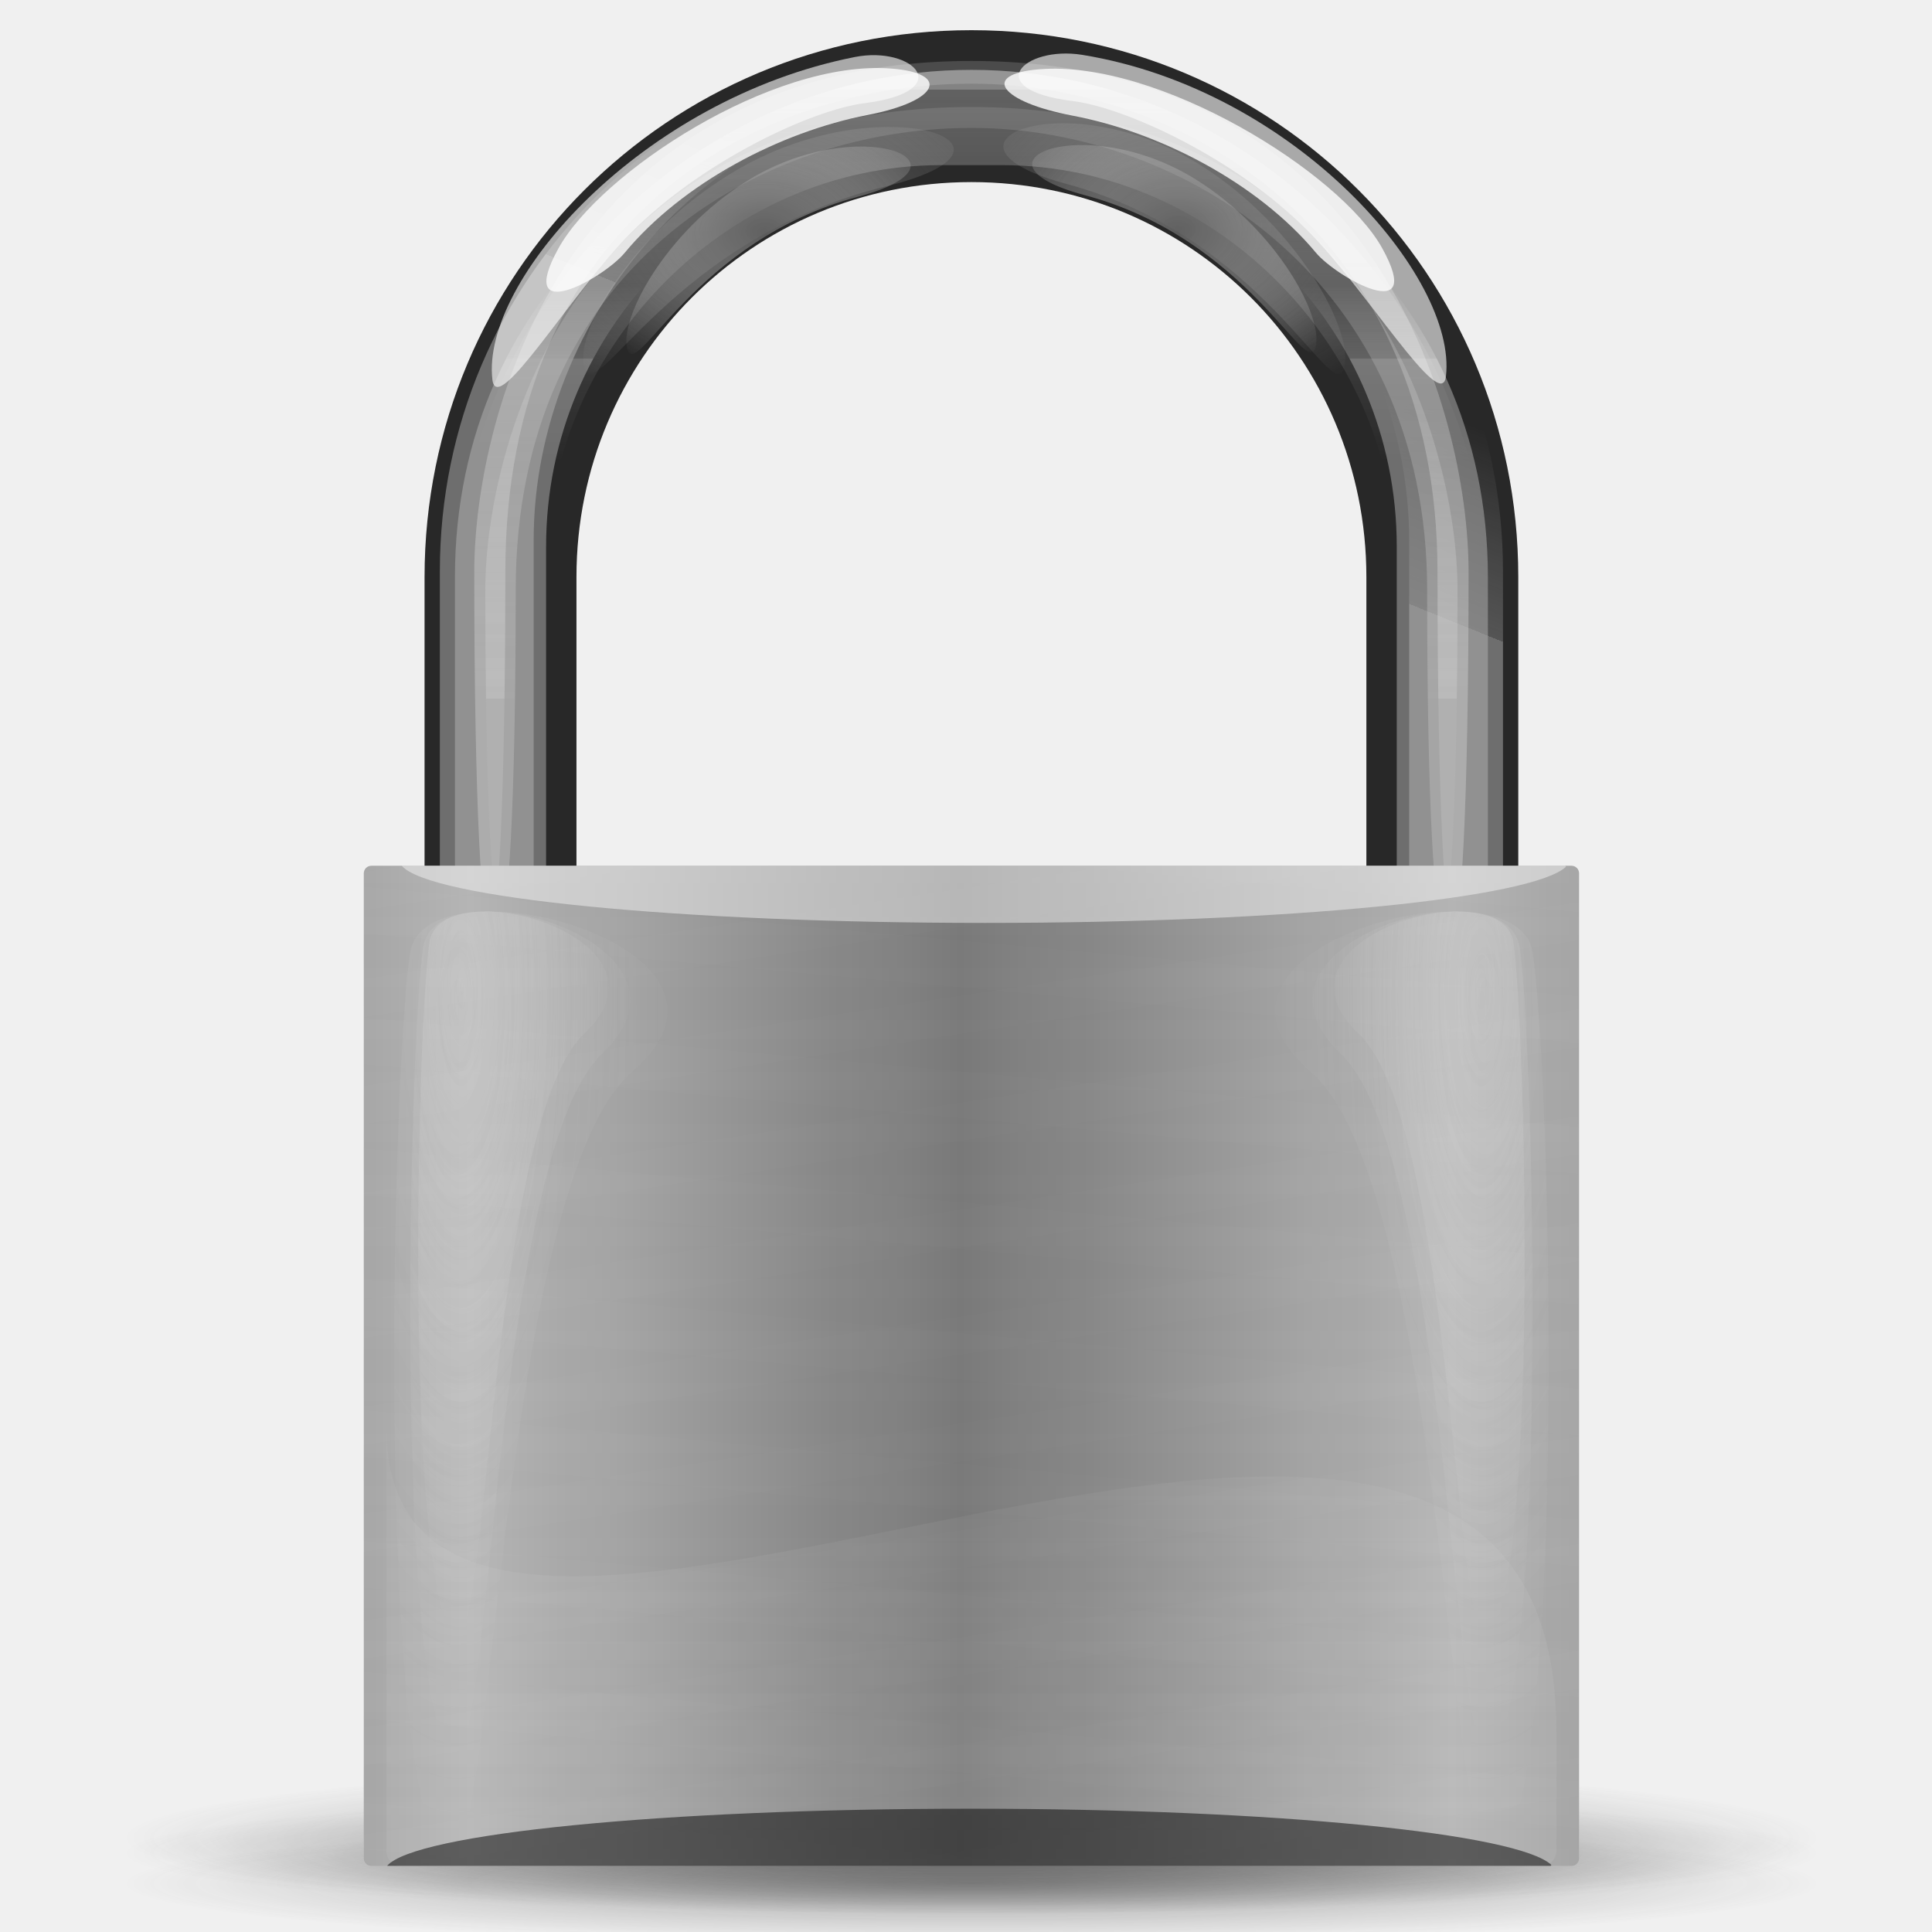
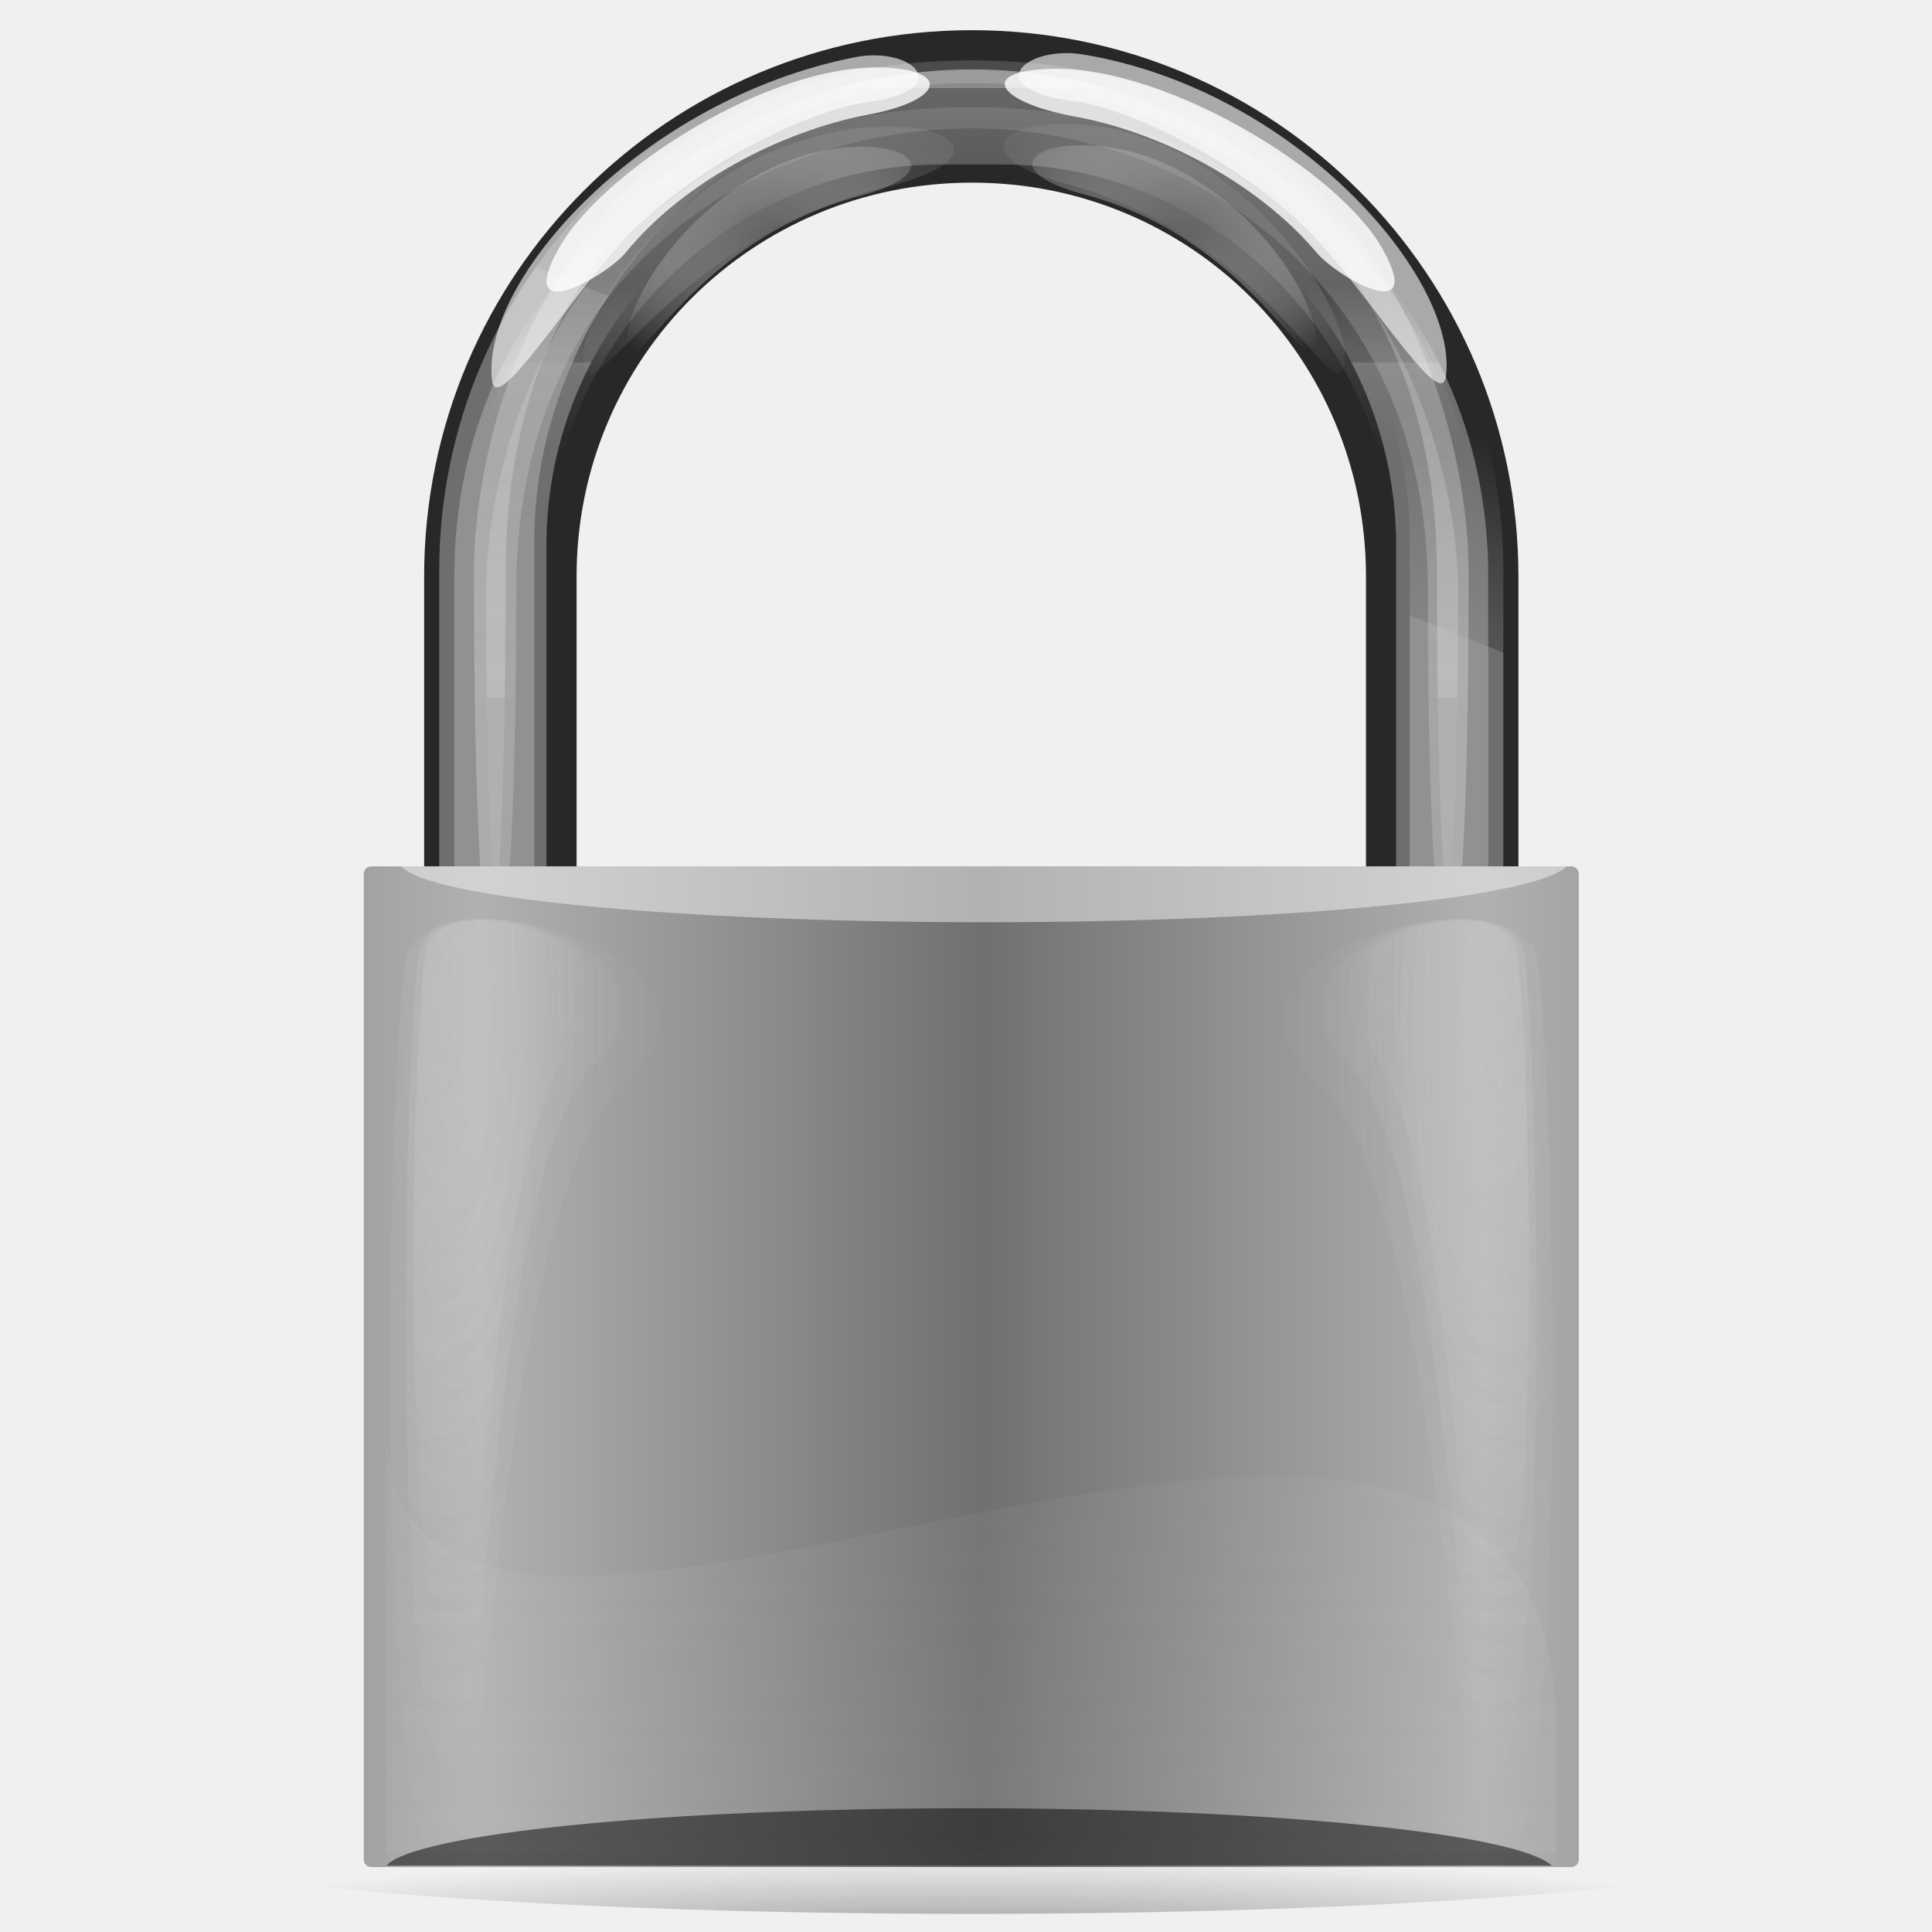
- <svg xmlns="http://www.w3.org/2000/svg" xmlns:xlink="http://www.w3.org/1999/xlink" height="128" id="svg1931" version="1.0" width="128" x="0" y="0">
-   <defs id="defs3">
-     <linearGradient id="linearGradient3057">
-       <stop id="stop3059" offset="0" style="stop-color:#282828;stop-opacity:1;" />
-       <stop id="stop3061" offset="1" style="stop-color:#282828;stop-opacity:0;" />
-     </linearGradient>
-     <linearGradient id="linearGradient2834">
-       <stop id="stop2836" offset="0" style="stop-color:#686868;stop-opacity:1;" />
-       <stop id="stop2838" offset="1" style="stop-color:white;stop-opacity:0;" />
-     </linearGradient>
-     <linearGradient id="linearGradient2780">
-       <stop id="stop2782" offset="0" style="stop-color:#b3b3b3;stop-opacity:1;" />
-       <stop style="stop-color:#d9d9d9;stop-opacity:0.498;" offset="0" id="stop10457" />
-       <stop id="stop2784" offset="1" style="stop-color:#ffffff;stop-opacity:0;" />
-     </linearGradient>
-     <linearGradient id="linearGradient2713">
-       <stop id="stop2715" offset="0" style="stop-color:#868686;stop-opacity:1;" />
-       <stop style="stop-color:#a8a8a8;stop-opacity:1;" offset="0" id="stop10455" />
-       <stop style="stop-color:#cbcbcb;stop-opacity:1;" offset="0" id="stop2338" />
-       <stop id="stop2717" offset="1" style="stop-color:#ffffff;stop-opacity:1;" />
-     </linearGradient>
-     <linearGradient id="linearGradient2701">
-       <stop id="stop2770" offset="0" style="stop-color:#707070;stop-opacity:1;" />
-       <stop id="stop2705" offset="1" style="stop-color:#b1b1b1;stop-opacity:1;" />
-     </linearGradient>
-     <linearGradient gradientTransform="matrix(2.151801,0,0,1.77085,-5.130350e-2,4.351838)" gradientUnits="userSpaceOnUse" id="linearGradient2707" spreadMethod="reflect" x1="29.614" x2="44.724" xlink:href="#linearGradient2701" y1="52.609" y2="52.609" />
-     <linearGradient gradientTransform="matrix(1.121224,0,0,0.891883,0,4)" gradientUnits="userSpaceOnUse" id="linearGradient2719" spreadMethod="reflect" x1="28.071" x2="28.071" xlink:href="#linearGradient2713" y1="40.272" y2="42.646" />
-     <linearGradient gradientTransform="matrix(2.21879,0,0,1.825981,-5.130350e-2,-1.012826)" gradientUnits="userSpaceOnUse" id="linearGradient2732" spreadMethod="reflect" x1="29.094" x2="29.094" xlink:href="#linearGradient2713" y1="46.357" y2="47.296" />
-     <linearGradient gradientTransform="matrix(2.21879,0,0,1.825981,-5.130350e-2,-1.012826)" gradientUnits="userSpaceOnUse" id="linearGradient2736" spreadMethod="reflect" x1="24.261" x2="24.606" xlink:href="#linearGradient2713" y1="44.011" y2="45.888" />
-     <linearGradient gradientTransform="scale(1.102326,0.907173)" gradientUnits="userSpaceOnUse" id="linearGradient2740" spreadMethod="reflect" x1="17.682" x2="17.425" xlink:href="#linearGradient2713" y1="60.434" y2="62.78" />
-     <radialGradient cx="20.361" cy="22.546" fx="20.361" fy="22.546" gradientTransform="matrix(0.433337,0,0,1.434961,6.40989,-0.113137)" gradientUnits="userSpaceOnUse" id="radialGradient2788" r="15.157" xlink:href="#linearGradient2780" />
-     <radialGradient cx="20.361" cy="22.546" fx="20.361" fy="22.546" gradientTransform="matrix(0.500069,0,0,1.675192,5.00297,-5.108149)" gradientUnits="userSpaceOnUse" id="radialGradient2792" r="15.157" xlink:href="#linearGradient2780" />
-     <radialGradient cx="20.361" cy="22.546" fx="20.361" fy="22.546" gradientTransform="matrix(0.621397,0,0,1.882058,2.388831,-9.409409)" gradientUnits="userSpaceOnUse" id="radialGradient2796" r="15.157" xlink:href="#linearGradient2780" />
-     <radialGradient cx="20.361" cy="22.546" fx="20.361" fy="22.546" gradientTransform="matrix(0.433337,0,0,1.434961,6.40989,-0.113137)" gradientUnits="userSpaceOnUse" id="radialGradient2811" r="15.157" xlink:href="#linearGradient2780" />
-     <radialGradient cx="20.361" cy="22.546" fx="20.361" fy="22.546" gradientTransform="matrix(0.500069,0,0,1.675192,5.00297,-5.108149)" gradientUnits="userSpaceOnUse" id="radialGradient2813" r="15.157" xlink:href="#linearGradient2780" />
-     <radialGradient cx="20.361" cy="22.546" fx="20.361" fy="22.546" gradientTransform="matrix(0.621397,0,0,1.882058,2.388831,-9.409409)" gradientUnits="userSpaceOnUse" id="radialGradient2815" r="15.157" xlink:href="#linearGradient2780" />
-     <radialGradient cx="20.361" cy="22.546" fx="20.361" fy="22.546" gradientTransform="matrix(0.433337,0,0,1.434961,6.40989,-0.113137)" gradientUnits="userSpaceOnUse" id="radialGradient2817" r="15.157" xlink:href="#linearGradient2780" />
-     <radialGradient cx="20.361" cy="22.546" fx="20.361" fy="22.546" gradientTransform="matrix(0.500069,0,0,1.675192,5.00297,-5.108149)" gradientUnits="userSpaceOnUse" id="radialGradient2819" r="15.157" xlink:href="#linearGradient2780" />
-     <radialGradient cx="20.361" cy="22.546" fx="20.361" fy="22.546" gradientTransform="matrix(0.621397,0,0,1.882058,2.388831,-9.409409)" gradientUnits="userSpaceOnUse" id="radialGradient2821" r="15.157" xlink:href="#linearGradient2780" />
-     <radialGradient cx="17.192" cy="14.639" fx="17.192" fy="14.639" gradientTransform="scale(1.896245,0.527358)" gradientUnits="userSpaceOnUse" id="radialGradient2840" r="3.565" xlink:href="#linearGradient2834" />
-     <radialGradient cx="21.595" cy="8.981" fx="21.595" fy="8.981" gradientTransform="matrix(2.366562,0,0,1.726511,-0.404355,-1.2826e-2)" gradientUnits="userSpaceOnUse" id="radialGradient2869" r="6.068" xlink:href="#linearGradient2834" />
-     <radialGradient cx="21.595" cy="8.981" fx="21.595" fy="8.981" gradientTransform="matrix(-2.366562,0,0,1.726511,129.1226,-0.112925)" gradientUnits="userSpaceOnUse" id="radialGradient2873" r="6.068" xlink:href="#linearGradient2834" />
-     <linearGradient gradientTransform="matrix(2.161083,0,0,1.804543,-5.13035e-2,2.267068)" gradientUnits="userSpaceOnUse" id="linearGradient2895" x1="33.184" x2="33.184" xlink:href="#linearGradient2780" y1="24.385" y2="-13.17" />
-     <radialGradient cx="27.27" cy="16.278" fx="27.27" fy="16.278" gradientTransform="scale(0.973329,1.027402)" gradientUnits="userSpaceOnUse" id="radialGradient2929" r="13.639" xlink:href="#linearGradient2780" />
-     <linearGradient gradientTransform="matrix(2.210222,0,0,1.964283,-1.515862,-2.171324)" gradientUnits="userSpaceOnUse" id="linearGradient2935" x1="33.184" x2="33.184" xlink:href="#linearGradient2780" y1="24.385" y2="-13.17" />
-     <linearGradient gradientTransform="matrix(1.632005,0,0,2.482509,-5.13035e-2,-1.2826e-2)" gradientUnits="userSpaceOnUse" id="linearGradient2943" x1="38.782" x2="38.782" xlink:href="#linearGradient2780" y1="9.575" y2="7.586" />
-     <linearGradient gradientTransform="matrix(1.63752,0,0,2.47415,-5.13035e-2,-1.2826e-2)" gradientUnits="userSpaceOnUse" id="linearGradient2951" x1="38.363" x2="39.724" xlink:href="#linearGradient2780" y1="11.17" y2="6.092" />
-     <radialGradient cx="21.595" cy="8.981" fx="21.595" fy="8.981" gradientTransform="matrix(3.085042,0,0,2.052895,-15.9848,-3.14928)" gradientUnits="userSpaceOnUse" id="radialGradient2955" r="6.068" xlink:href="#linearGradient2834" />
-     <radialGradient cx="21.595" cy="8.981" fx="21.595" fy="8.981" gradientTransform="matrix(-2.846279,0,0,2.087943,139.5254,-3.586178)" gradientUnits="userSpaceOnUse" id="radialGradient2959" r="6.068" xlink:href="#linearGradient2834" />
-     <radialGradient cx="8.018" cy="231.983" fx="8.018" fy="231.983" gradientTransform="scale(3.741657,0.267261)" gradientUnits="userSpaceOnUse" id="radialGradient3063" r="7.483" xlink:href="#linearGradient3057" />
-     <radialGradient cx="8.018" cy="231.983" fx="8.018" fy="231.983" gradientTransform="scale(3.741657,0.267261)" gradientUnits="userSpaceOnUse" id="radialGradient3069" r="7.483" xlink:href="#linearGradient3057" />
-     <radialGradient cx="8.018" cy="231.983" fx="8.018" fy="231.983" gradientTransform="scale(3.741657,0.267261)" gradientUnits="userSpaceOnUse" id="radialGradient3071" r="7.483" xlink:href="#linearGradient3057" />
-     <linearGradient gradientTransform="matrix(2.136116,0,0,1.825981,2.348697,-1.012826)" gradientUnits="userSpaceOnUse" id="linearGradient3080" spreadMethod="pad" x1="26.974" x2="26.974" xlink:href="#linearGradient2780" y1="68.68" y2="44.981" />
-     <linearGradient gradientTransform="matrix(1.632005,0,0,2.436073,-5.13035e-2,2.009678)" gradientUnits="userSpaceOnUse" id="linearGradient3084" x1="35.996" x2="35.996" xlink:href="#linearGradient2780" y1="1.625" y2="11.711" />
-     <linearGradient gradientTransform="matrix(2.21879,0,0,1.825981,-5.130350e-2,-1.012826)" gradientUnits="userSpaceOnUse" id="linearGradient3086" spreadMethod="reflect" x1="17.682" x2="17.425" xlink:href="#linearGradient2713" y1="60.434" y2="62.78" />
-     <linearGradient xlink:href="#linearGradient2701" id="linearGradient3106" gradientUnits="userSpaceOnUse" gradientTransform="matrix(2.151801,0,0,1.77085,-5.13035e-2,4.351838)" spreadMethod="reflect" x1="29.614" y1="52.609" x2="44.724" y2="52.609" />
-     <linearGradient xlink:href="#linearGradient2713" id="linearGradient3108" gradientUnits="userSpaceOnUse" gradientTransform="matrix(2.21879,0,0,1.825981,-5.13035e-2,-1.012826)" spreadMethod="reflect" x1="29.094" y1="46.357" x2="29.094" y2="47.296" />
-     <linearGradient xlink:href="#linearGradient2713" id="linearGradient3110" gradientUnits="userSpaceOnUse" gradientTransform="matrix(2.21879,0,0,1.825981,-5.13035e-2,-1.012826)" spreadMethod="reflect" x1="24.261" y1="44.011" x2="24.606" y2="45.888" />
-     <linearGradient xlink:href="#linearGradient2713" id="linearGradient3112" gradientUnits="userSpaceOnUse" gradientTransform="matrix(2.21879,0,0,1.825981,-5.13035e-2,-1.012826)" spreadMethod="reflect" x1="17.682" y1="60.434" x2="17.425" y2="62.78" />
-     <radialGradient xlink:href="#linearGradient2780" id="radialGradient3114" gradientUnits="userSpaceOnUse" gradientTransform="matrix(0.433337,0,0,1.434961,6.40989,-0.113137)" cx="20.361" cy="22.546" fx="20.361" fy="22.546" r="15.157" />
-     <radialGradient xlink:href="#linearGradient2780" id="radialGradient3116" gradientUnits="userSpaceOnUse" gradientTransform="matrix(0.500069,0,0,1.675192,5.00297,-5.108149)" cx="20.361" cy="22.546" fx="20.361" fy="22.546" r="15.157" />
-     <radialGradient xlink:href="#linearGradient2780" id="radialGradient3118" gradientUnits="userSpaceOnUse" gradientTransform="matrix(0.621397,0,0,1.882058,2.388831,-9.409409)" cx="20.361" cy="22.546" fx="20.361" fy="22.546" r="15.157" />
-     <radialGradient xlink:href="#linearGradient2780" id="radialGradient3120" gradientUnits="userSpaceOnUse" gradientTransform="matrix(0.433337,0,0,1.434961,6.40989,-0.113137)" cx="20.361" cy="22.546" fx="20.361" fy="22.546" r="15.157" />
-     <radialGradient xlink:href="#linearGradient2780" id="radialGradient3122" gradientUnits="userSpaceOnUse" gradientTransform="matrix(0.500069,0,0,1.675192,5.00297,-5.108149)" cx="20.361" cy="22.546" fx="20.361" fy="22.546" r="15.157" />
-     <radialGradient xlink:href="#linearGradient2780" id="radialGradient3124" gradientUnits="userSpaceOnUse" gradientTransform="matrix(0.621397,0,0,1.882058,2.388831,-9.409409)" cx="20.361" cy="22.546" fx="20.361" fy="22.546" r="15.157" />
-     <linearGradient xlink:href="#linearGradient2780" id="linearGradient3126" gradientUnits="userSpaceOnUse" gradientTransform="matrix(2.136116,0,0,1.825981,2.348697,-1.012826)" spreadMethod="pad" x1="26.974" y1="68.68" x2="26.974" y2="44.981" />
-     <radialGradient xlink:href="#linearGradient3057" id="radialGradient4946" gradientUnits="userSpaceOnUse" gradientTransform="matrix(7.531304,0,0,0.53795,3.974348,-2.025652)" cx="8.018" cy="231.983" fx="8.018" fy="231.983" r="7.483" />
-     <radialGradient xlink:href="#linearGradient3057" id="radialGradient4949" gradientUnits="userSpaceOnUse" gradientTransform="matrix(7.531304,0,0,0.672437,3.974348,-34.23087)" cx="8.018" cy="231.983" fx="8.018" fy="231.983" r="7.483" />
-     <radialGradient xlink:href="#linearGradient3057" id="radialGradient4952" gradientUnits="userSpaceOnUse" gradientTransform="matrix(7.531304,0,0,0.53795,3.974348,-1.2826e-2)" cx="8.018" cy="231.983" fx="8.018" fy="231.983" r="7.483" />
-     <radialGradient xlink:href="#linearGradient2834" id="radialGradient4955" gradientUnits="userSpaceOnUse" gradientTransform="matrix(-2.846279,0,0,2.087943,139.5254,-3.586178)" cx="21.595" cy="8.981" fx="21.595" fy="8.981" r="6.068" />
-     <radialGradient xlink:href="#linearGradient2834" id="radialGradient4958" gradientUnits="userSpaceOnUse" gradientTransform="matrix(3.085042,0,0,2.052895,-15.9848,-3.14928)" cx="21.595" cy="8.981" fx="21.595" fy="8.981" r="6.068" />
-     <linearGradient xlink:href="#linearGradient2780" id="linearGradient4965" gradientUnits="userSpaceOnUse" gradientTransform="matrix(2.161083,0,0,1.804543,-5.13035e-2,2.267068)" x1="33.184" y1="24.385" x2="33.184" y2="-13.17" />
-     <linearGradient xlink:href="#linearGradient2780" id="linearGradient4968" gradientUnits="userSpaceOnUse" gradientTransform="matrix(2.210222,0,0,1.964283,-1.515862,-2.171324)" x1="33.184" y1="24.385" x2="33.184" y2="-13.17" />
-     <linearGradient xlink:href="#linearGradient2780" id="linearGradient4971" gradientUnits="userSpaceOnUse" gradientTransform="matrix(1.632005,0,0,2.482509,-5.13035e-2,-1.2826e-2)" x1="38.782" y1="9.575" x2="38.782" y2="7.586" />
-     <radialGradient xlink:href="#linearGradient2834" id="radialGradient4974" gradientUnits="userSpaceOnUse" gradientTransform="matrix(-2.366562,0,0,1.726511,129.1226,-0.112925)" cx="21.595" cy="8.981" fx="21.595" fy="8.981" r="6.068" />
-     <radialGradient xlink:href="#linearGradient2834" id="radialGradient4977" gradientUnits="userSpaceOnUse" gradientTransform="matrix(2.366562,0,0,1.726511,-0.404355,-1.2826e-2)" cx="21.595" cy="8.981" fx="21.595" fy="8.981" r="6.068" />
-     <linearGradient xlink:href="#linearGradient2780" id="linearGradient4980" gradientUnits="userSpaceOnUse" gradientTransform="matrix(1.63752,0,0,2.47415,-5.13035e-2,-1.2826e-2)" x1="38.363" y1="11.17" x2="39.724" y2="6.092" />
-     <linearGradient xlink:href="#linearGradient2780" id="linearGradient4983" gradientUnits="userSpaceOnUse" gradientTransform="matrix(1.632005,0,0,2.436073,-5.13035e-2,2.009678)" x1="35.996" y1="1.625" x2="35.996" y2="11.711" />
-     <linearGradient xlink:href="#linearGradient2834" id="linearGradient6992" x1="-229" y1="36.5" x2="-134" y2="36.5" gradientUnits="userSpaceOnUse" />
-     <radialGradient xlink:href="#linearGradient2834" id="radialGradient7002" cx="-118.5" cy="-41" fx="-118.5" fy="-41" r="30.5" gradientTransform="matrix(1,0,0,0.655738,0,-14.11475)" gradientUnits="userSpaceOnUse" />
-     <linearGradient xlink:href="#linearGradient2780" id="linearGradient1418" gradientUnits="userSpaceOnUse" gradientTransform="matrix(2.136116,0,0,1.825981,2.348697,-1.012826)" spreadMethod="pad" x1="26.974" y1="68.68" x2="26.974" y2="44.981" />
-     <linearGradient xlink:href="#linearGradient2713" id="linearGradient1430" gradientUnits="userSpaceOnUse" gradientTransform="matrix(2.21879,0,0,1.825981,-5.13035e-2,-1.012826)" spreadMethod="reflect" x1="17.682" y1="60.434" x2="17.425" y2="62.78" />
-     <linearGradient xlink:href="#linearGradient2713" id="linearGradient1433" gradientUnits="userSpaceOnUse" gradientTransform="matrix(2.21879,0,0,1.825981,-5.13035e-2,-1.012826)" spreadMethod="reflect" x1="24.261" y1="44.011" x2="24.606" y2="45.888" />
-     <linearGradient xlink:href="#linearGradient2713" id="linearGradient1436" gradientUnits="userSpaceOnUse" gradientTransform="matrix(2.21879,0,0,1.825981,-5.13035e-2,-1.012826)" spreadMethod="reflect" x1="29.094" y1="46.357" x2="29.094" y2="47.296" />
-     <linearGradient xlink:href="#linearGradient2701" id="linearGradient1439" gradientUnits="userSpaceOnUse" gradientTransform="matrix(2.151801,0,0,1.77085,-5.13035e-2,4.351838)" spreadMethod="reflect" x1="29.614" y1="52.609" x2="44.724" y2="52.609" />
-   </defs>
-   <g id="g5908">
-     <g id="g5889">
-       <path style="fill:#282828;fill-opacity:1;fill-rule:evenodd;stroke:none;stroke-width:0.625;stroke-linecap:round;stroke-linejoin:round;stroke-miterlimit:4;stroke-dashoffset:0;stroke-opacity:1" id="rect2723" d="M 64.359,2 C 44.287,2 28.128,18.159 28.128,38.231 L 28.128,78.487 L 38.192,78.487 L 38.192,38.231 C 38.192,23.734 49.863,12.064 64.359,12.064 C 78.855,12.064 90.526,23.734 90.526,38.231 L 90.526,78.487 L 100.59,78.487 L 100.59,38.231 C 100.59,18.159 84.431,2 64.359,2 z " />
-       <path style="opacity:0.65;fill:url(#linearGradient4983);fill-opacity:1;fill-rule:evenodd;stroke:none;stroke-width:0.625;stroke-linecap:round;stroke-linejoin:round;stroke-miterlimit:4;stroke-dashoffset:0;stroke-opacity:1" id="path3082" d="M 64.359,4.629 C 45.402,4.629 30.141,20.936 30.141,39.538 L 30.141,77.066 C 30.141,91.156 38.917,103.116 51.402,108.114 C 42.457,104.041 36.18,95.314 36.18,84.967 L 36.18,37.563 C 36.18,23.338 47.85,10.942 62.346,10.942 L 66.372,10.942 C 80.868,10.942 92.539,23.338 92.539,37.563 L 92.539,84.967 C 92.539,95.314 86.262,104.041 77.317,108.114 C 89.801,103.116 98.577,91.156 98.577,77.066 L 98.577,39.538 C 98.577,20.936 83.316,4.629 64.359,4.629 z " />
-       <path style="opacity:0.5;fill:url(#linearGradient4980);fill-opacity:1;fill-rule:evenodd;stroke:none;stroke-width:0.625;stroke-linecap:round;stroke-linejoin:round;stroke-miterlimit:4;stroke-dashoffset:0;stroke-opacity:1" id="path2931" d="M 64.359,2.854 C 44.849,2.854 29.142,18.455 29.142,37.834 L 29.142,76.929 C 29.142,91.606 38.175,104.066 51.023,109.273 C 41.817,105.03 35.357,95.938 35.357,85.16 L 35.357,35.776 C 35.357,20.957 47.368,6.694 62.288,6.694 L 66.431,6.694 C 81.35,6.694 93.361,20.957 93.361,35.776 L 93.361,85.16 C 93.361,95.938 86.901,105.03 77.695,109.273 C 90.543,104.066 99.576,91.606 99.576,76.929 L 99.576,37.834 C 99.576,18.455 83.869,2.854 64.359,2.854 z " />
-       <path style="opacity:0.8;fill:url(#radialGradient4977);fill-opacity:1;fill-rule:evenodd;stroke:none;stroke-width:1px;stroke-linecap:butt;stroke-linejoin:miter;stroke-opacity:1" id="path2861" d="M 49.471,12.003 C 44.032,15.408 40.972,21.213 41.571,23.148 C 42.217,25.233 46.038,15.915 56.854,13.029 C 65.195,10.804 56.854,7.38 49.471,12.003 z " />
-       <path style="opacity:0.8;fill:url(#radialGradient4974);fill-opacity:1;fill-rule:evenodd;stroke:none;stroke-width:1px;stroke-linecap:butt;stroke-linejoin:miter;stroke-opacity:1" id="path2871" d="M 79.248,11.903 C 84.686,15.308 87.746,21.113 87.147,23.048 C 86.501,25.133 82.68,15.815 71.864,12.929 C 63.523,10.704 71.864,7.28 79.248,11.903 z " />
-       <path style="opacity:0.5;fill:url(#linearGradient4971);fill-opacity:1;fill-rule:evenodd;stroke:none;stroke-width:0.625;stroke-linecap:round;stroke-linejoin:round;stroke-miterlimit:4;stroke-dashoffset:0;stroke-opacity:1" id="rect2875" d="M 64.359,6.279 C 45.402,6.279 30.141,19.274 30.141,38.231 L 30.141,76.475 C 30.141,90.832 38.917,103.021 51.402,108.114 C 42.457,103.963 36.18,95.07 36.18,84.526 L 36.18,36.218 C 36.18,21.722 47.85,10.036 62.346,10.036 L 66.372,10.036 C 80.868,10.036 92.539,21.722 92.539,36.218 L 92.539,84.526 C 92.539,95.07 86.262,103.963 77.317,108.114 C 89.801,103.021 98.577,90.832 98.577,76.475 L 98.577,38.231 C 98.577,19.274 83.316,6.279 64.359,6.279 z " />
-       <path style="opacity:0.8;fill:url(#linearGradient4968);fill-opacity:1;fill-rule:evenodd;stroke:none;stroke-width:0.625;stroke-linecap:round;stroke-linejoin:round;stroke-miterlimit:4;stroke-dashoffset:0;stroke-opacity:1" id="path2933" d="M 64.359,4.039 C 37.597,4.039 31.422,27.354 31.422,37.899 C 31.422,69.533 33.48,69.533 33.48,37.899 C 33.48,14.7 49.943,5.544 64.359,5.544 C 78.775,5.544 95.238,15.647 95.238,37.899 C 95.238,69.533 97.297,69.533 97.297,37.899 C 97.297,27.354 91.121,4.039 64.359,4.039 z " />
-       <path style="opacity:0.6;fill:url(#linearGradient4965);fill-opacity:1;fill-rule:evenodd;stroke:none;stroke-width:0.625;stroke-linecap:round;stroke-linejoin:round;stroke-miterlimit:4;stroke-dashoffset:0;stroke-opacity:1" id="path2885" d="M 64.359,7.091 C 38.192,7.091 32.154,29.391 32.154,39.079 C 32.154,68.141 34.167,68.141 34.167,39.079 C 34.167,17.767 50.263,8.474 64.359,8.474 C 78.455,8.474 94.552,18.636 94.552,39.079 C 94.552,68.141 96.564,68.141 96.564,39.079 C 96.564,29.391 90.526,7.091 64.359,7.091 z " />
-       <path style="opacity:0.8;fill:white;fill-opacity:1;fill-rule:evenodd;stroke:none;stroke-width:1px;stroke-linecap:butt;stroke-linejoin:miter;stroke-opacity:1" id="path2897" d="M 36.98,16.488 C 34.104,21.736 40.007,18.419 41.378,16.761 C 45.232,12.102 51.745,8.725 57.463,7.623 C 62.257,6.698 62.988,4.847 59.04,4.541 C 51.168,3.93 39.736,11.456 36.98,16.488 z " />
-       <path style="opacity:0.6;fill:white;fill-opacity:1;fill-rule:evenodd;stroke:none;stroke-width:1px;stroke-linecap:butt;stroke-linejoin:miter;stroke-opacity:1" id="path2901" d="M 32.623,25.156 C 32.928,27.72 37.887,19.358 41.791,15.432 C 46.559,10.637 53.787,7.281 57.265,6.838 C 63.463,6.047 60.521,3.01 56.636,3.777 C 42.516,6.566 31.846,18.616 32.623,25.156 z " />
-       <path style="opacity:0.8;fill:white;fill-opacity:1;fill-rule:evenodd;stroke:none;stroke-width:1px;stroke-linecap:butt;stroke-linejoin:miter;stroke-opacity:1" id="path2909" d="M 91.58,16.452 C 94.474,21.689 88.56,18.394 87.183,16.742 C 83.312,12.097 76.786,8.744 71.064,7.662 C 66.266,6.756 64.916,4.91 68.863,4.589 C 76.733,3.949 88.805,11.43 91.58,16.452 z " />
-       <path style="opacity:0.6;fill:white;fill-opacity:1;fill-rule:evenodd;stroke:none;stroke-width:1px;stroke-linecap:butt;stroke-linejoin:miter;stroke-opacity:1" id="path2911" d="M 95.798,24.925 C 95.503,27.491 90.514,19.146 86.595,15.235 C 81.809,10.458 74.569,7.128 71.09,6.698 C 64.889,5.93 67.797,3.002 71.707,3.635 C 85.848,5.937 96.551,18.382 95.798,24.925 z " />
-       <path style="opacity:0.4;fill:url(#radialGradient4958);fill-opacity:1;fill-rule:evenodd;stroke:none;stroke-width:1px;stroke-linecap:butt;stroke-linejoin:miter;stroke-opacity:1" id="path2953" d="M 49.032,11.138 C 41.943,15.187 37.953,22.09 38.734,24.39 C 39.576,26.869 44.557,15.789 58.657,12.358 C 69.53,9.712 58.657,5.641 49.032,11.138 z " />
-       <path style="opacity:0.4;fill:url(#radialGradient4955);fill-opacity:1;fill-rule:evenodd;stroke:none;stroke-width:1px;stroke-linecap:butt;stroke-linejoin:miter;stroke-opacity:1" id="path2957" d="M 79.54,10.945 C 86.081,15.063 89.762,22.083 89.041,24.424 C 88.265,26.945 83.669,15.676 70.66,12.186 C 60.629,9.495 70.661,5.355 79.54,10.945 z " />
-       <path style="opacity:0.4;fill:url(#radialGradient4952);fill-opacity:1;fill-rule:evenodd;stroke:none;stroke-width:0.625;stroke-linecap:round;stroke-linejoin:round;stroke-miterlimit:4;stroke-dashoffset:0;stroke-opacity:1" id="path3055" d="M 120.718,124.782 C 120.718,127.006 95.485,128.808 64.359,128.808 C 33.233,128.808 8,127.006 8,124.782 C 8,122.559 33.233,120.757 64.359,120.757 C 95.485,120.757 120.718,122.559 120.718,124.782 L 120.718,124.782 z " />
-       <path style="opacity:0.4;fill:url(#radialGradient4949);fill-opacity:1;fill-rule:evenodd;stroke:none;stroke-width:0.625;stroke-linecap:round;stroke-linejoin:round;stroke-miterlimit:4;stroke-dashoffset:0;stroke-opacity:1" id="path3065" d="M 120.718,121.763 C 120.718,124.542 95.485,126.795 64.359,126.795 C 33.233,126.795 8,124.542 8,121.763 C 8,118.984 33.233,116.731 64.359,116.731 C 95.485,116.731 120.718,118.984 120.718,121.763 L 120.718,121.763 z " />
-       <path style="opacity:0.4;fill:url(#radialGradient4946);fill-opacity:1;fill-rule:evenodd;stroke:none;stroke-width:0.625;stroke-linecap:round;stroke-linejoin:round;stroke-miterlimit:4;stroke-dashoffset:0;stroke-opacity:1" id="path3067" d="M 120.718,122.77 C 120.718,124.993 95.485,126.795 64.359,126.795 C 33.233,126.795 8,124.993 8,122.77 C 8,120.546 33.233,118.744 64.359,118.744 C 95.485,118.744 120.718,120.546 120.718,122.77 L 120.718,122.77 z " />
+ <svg xmlns="http://www.w3.org/2000/svg" xmlns:xlink="http://www.w3.org/1999/xlink" height="128" width="128">
+   <linearGradient id="a">
+     <stop offset="0" stop-color="#282828" />
+     <stop offset="1" stop-color="#282828" stop-opacity="0" />
+   </linearGradient>
+   <linearGradient id="b">
+     <stop offset="0" stop-color="#686868" />
+     <stop offset="1" stop-color="#fff" stop-opacity="0" />
+   </linearGradient>
+   <linearGradient id="c">
+     <stop offset="0" stop-color="#b3b3b3" />
+     <stop offset="0" stop-color="#d9d9d9" stop-opacity=".5" />
+     <stop offset="1" stop-color="#fff" stop-opacity="0" />
+   </linearGradient>
+   <linearGradient id="d">
+     <stop offset="0" stop-color="#868686" />
+     <stop offset="0" stop-color="#a8a8a8" />
+     <stop offset="0" stop-color="#cbcbcb" />
+     <stop offset="1" stop-color="#fff" />
+   </linearGradient>
+   <radialGradient id="e" cx="20.4" cy="22.5" gradientTransform="matrix(.4 0 0 1.4 6.4 -.1)" gradientUnits="userSpaceOnUse" r="15.2" xlink:href="#c" />
+   <radialGradient id="f" cx="20.4" cy="22.5" gradientTransform="matrix(.5 0 0 1.7 5 -5.1)" gradientUnits="userSpaceOnUse" r="15.2" xlink:href="#c" />
+   <radialGradient id="g" cx="20.4" cy="22.5" gradientTransform="matrix(.6 0 0 1.9 2.4 -9.4)" gradientUnits="userSpaceOnUse" r="15.2" xlink:href="#c" />
+   <radialGradient id="h" cx="8" cy="232" gradientTransform="matrix(7.5 0 0 .5 4 -2)" gradientUnits="userSpaceOnUse" r="7.5" xlink:href="#a" />
+   <radialGradient id="i" cx="8" cy="232" gradientTransform="matrix(7.5 0 0 .7 4 -34.2)" gradientUnits="userSpaceOnUse" r="7.5" xlink:href="#a" />
+   <radialGradient id="j" cx="8" cy="232" gradientTransform="matrix(7.5 0 0 .5 4 0)" gradientUnits="userSpaceOnUse" r="7.5" xlink:href="#a" />
+   <radialGradient id="k" cx="21.6" cy="9" gradientTransform="matrix(-2.8 0 0 2.1 139.5 -3.6)" gradientUnits="userSpaceOnUse" r="6.1" xlink:href="#b" />
+   <radialGradient id="l" cx="21.6" cy="9" gradientTransform="matrix(3.1 0 0 2.1 -16 -3.1)" gradientUnits="userSpaceOnUse" r="6.1" xlink:href="#b" />
+   <linearGradient id="m" gradientTransform="matrix(2.2 0 0 1.8 -.1 2.3)" gradientUnits="userSpaceOnUse" x1="33.2" x2="33.2" xlink:href="#c" y1="24.4" y2="-13.2" />
+   <linearGradient id="n" gradientTransform="matrix(2.2 0 0 2 -1.5 -2.2)" gradientUnits="userSpaceOnUse" x1="33.2" x2="33.2" xlink:href="#c" y1="24.4" y2="-13.2" />
+   <linearGradient id="o" gradientTransform="matrix(1.6 0 0 2.5 -.1 0)" gradientUnits="userSpaceOnUse" x1="38.8" x2="38.8" xlink:href="#c" y1="9.6" y2="7.6" />
+   <radialGradient id="p" cx="21.6" cy="9" gradientTransform="matrix(-2.4 0 0 1.7 129.1 -.1)" gradientUnits="userSpaceOnUse" r="6.1" xlink:href="#b" />
+   <radialGradient id="q" cx="21.6" cy="9" gradientTransform="matrix(2.4 0 0 1.7 -.4 0)" gradientUnits="userSpaceOnUse" r="6.1" xlink:href="#b" />
+   <linearGradient id="r" gradientTransform="matrix(1.6 0 0 2.5 -.1 0)" gradientUnits="userSpaceOnUse" x1="38.4" x2="39.7" xlink:href="#c" y1="11.2" y2="6.1" />
+   <linearGradient id="s" gradientTransform="matrix(1.6 0 0 2.4 -.1 2)" gradientUnits="userSpaceOnUse" x1="36" x2="36" xlink:href="#c" y1="1.6" y2="11.7" />
+   <linearGradient id="t" gradientTransform="matrix(2.1 0 0 1.8 2.3 -1)" gradientUnits="userSpaceOnUse" spreadMethod="pad" x1="27" x2="27" xlink:href="#c" y1="68.7" y2="45" />
+   <linearGradient id="u" gradientTransform="matrix(2.2 0 0 1.8 -.1 -1)" gradientUnits="userSpaceOnUse" spreadMethod="reflect" x1="17.7" x2="17.4" xlink:href="#d" y1="60.4" y2="62.8" />
+   <linearGradient id="v" gradientTransform="matrix(2.2 0 0 1.8 -.1 -1)" gradientUnits="userSpaceOnUse" spreadMethod="reflect" x1="24.3" x2="24.6" xlink:href="#d" y1="44" y2="45.9" />
+   <linearGradient id="w" gradientTransform="matrix(2.2 0 0 1.8 -.1 -1)" gradientUnits="userSpaceOnUse" spreadMethod="reflect" x1="29.1" x2="29.1" xlink:href="#d" y1="46.4" y2="47.3" />
+   <linearGradient id="x" gradientTransform="matrix(2.2 0 0 1.8 -.1 4.4)" gradientUnits="userSpaceOnUse" spreadMethod="reflect" x1="29.6" x2="44.7" y1="52.6" y2="52.6">
+     <stop offset="0" stop-color="#707070" />
+     <stop offset="1" stop-color="#b1b1b1" />
+   </linearGradient>
+   <g fill-rule="evenodd">
+     <path d="m64.4 2c-20.1 0-36.3 16.2-36.3 36.2v40.3h10.1v-40.3c0-14.5 11.7-26.1 26.2-26.1s26.1 11.6 26.1 26.1v40.3h10.1v-40.3c0-20-16.2-36.2-36.2-36.2z" fill="#282828" />
+     <path d="m64.4 4.6c-19 0-34.3 16.3-34.3 34.9v37.6c0 14.1 8.8 26 21.3 31-8.9-4.1-15.2-12.8-15.2-23.1v-47.4c0-14.3 11.6-26.7 26.1-26.7h4.1c14.5 0 26.1 12.4 26.1 26.7v47.4c0 10.3-6.2 19-15.2 23.1 12.5-5 21.3-16.9 21.3-31v-37.6c0-18.6-15.3-34.9-34.2-34.9z" fill="url(#s)" opacity=".7" />
+     <path d="m64.4 2.9c-19.6 0-35.3 15.6-35.3 34.9v39.1c0 14.7 9.1 27.2 21.9 32.4-9.2-4.3-15.6-13.4-15.6-24.1v-49.4c0-14.8 12-29.1 26.9-29.1h4.1c15 0 27 14.3 27 29.1v49.4c0 10.7-6.5 19.8-15.7 24.1 12.8-5.2 21.9-17.7 21.9-32.4v-39.1c0-19.3-15.7-34.9-35.2-34.9z" fill="url(#r)" opacity=".5" />
+     <path d="m49.5 12c-5.5 3.4-8.5 9.2-7.9 11.1.6 2.1 4.4-7.2 15.3-10.1 8.3-2.2 0-5.6-7.4-1z" fill="url(#q)" opacity=".8" />
+     <path d="m79.2 11.9c5.5 3.4 8.5 9.2 7.9 11.1-.6 2.1-4.4-7.2-15.2-10.1-8.4-2.2 0-5.6 7.3-1z" fill="url(#p)" opacity=".8" />
+     <path d="m64.4 6.3c-19 0-34.3 13-34.3 31.9v38.3c0 14.3 8.8 26.5 21.3 31.6-8.9-4.1-15.2-13-15.2-23.6v-48.3c0-14.5 11.6-26.2 26.1-26.2h4.1c14.5 0 26.1 11.7 26.1 26.2v48.3c0 10.6-6.2 19.5-15.2 23.6 12.5-5.1 21.3-17.3 21.3-31.6v-38.3c0-18.9-15.3-31.9-34.2-31.9z" fill="url(#o)" opacity=".5" />
+     <path d="m64.4 4c-26.8 0-33 23.4-33 33.9 0 31.6 2.1 31.6 2.1 0 0-23.2 16.4-32.4 30.9-32.4 14.4 0 30.8 10.1 30.8 32.4 0 31.6 2.1 31.6 2.1 0 0-10.5-6.2-33.9-32.9-33.9z" fill="url(#n)" opacity=".8" />
+     <path d="m64.4 7.1c-26.2 0-32.2 22.3-32.2 32 0 29 2 29 2 0 0-21.3 16.1-30.6 30.2-30.6s30.2 10.1 30.2 30.6c0 29 2 29 2 0 0-9.7-6.1-32-32.2-32z" fill="url(#m)" opacity=".6" />
+     <g fill="#fff">
+       <path d="m37 16.5c-2.9 5.2 3 1.9 4.4.3 3.8-4.7 10.3-8.1 16.1-9.2 4.8-.9 5.5-2.8 1.5-3.1-7.8-.6-19.3 7-22 12z" opacity=".8" />
+       <path d="m32.6 25.2c.3 2.5 5.3-5.8 9.2-9.8 4.8-4.8 12-8.1 15.5-8.6 6.2-.8 3.2-3.8-.7-3-14.1 2.8-24.8 14.8-24 21.4z" opacity=".6" />
+       <path d="m91.6 16.5c2.9 5.2-3 1.9-4.4.2-3.9-4.6-10.4-8-16.1-9-4.8-.9-6.2-2.8-2.2-3.1 7.8-.7 19.9 6.8 22.7 11.9z" opacity=".8" />
+       <path d="m95.8 24.9c-.3 2.6-5.3-5.8-9.2-9.7-4.8-4.7-12-8.1-15.5-8.5-6.2-.8-3.3-3.7.6-3.1 14.1 2.3 24.9 14.8 24.1 21.3z" opacity=".6" />
    </g>
-     <rect height="66.259" id="rect1941" rx="0.5" ry="0.5" style="fill:url(#linearGradient1439);fill-opacity:1;fill-rule:evenodd;stroke:none;stroke-width:0.625;stroke-linecap:round;stroke-linejoin:round;stroke-miterlimit:4;stroke-dashoffset:0;stroke-opacity:1" width="80.513" x="24.103" y="57.359" />
-     <rect height="66.259" id="rect2709" rx="0.5" ry="0.5" style="opacity:0.03;fill:url(#linearGradient1436);fill-opacity:1;fill-rule:evenodd;stroke:none;stroke-width:0.625;stroke-linecap:round;stroke-linejoin:round;stroke-miterlimit:4;stroke-dashoffset:0;stroke-opacity:1" width="80.513" x="24.103" y="57.359" />
-     <rect height="66.259" id="rect2734" rx="0.5" ry="0.5" style="opacity:0.03;fill:url(#linearGradient1433);fill-opacity:1;fill-rule:evenodd;stroke:none;stroke-width:0.625;stroke-linecap:round;stroke-linejoin:round;stroke-miterlimit:4;stroke-dashoffset:0;stroke-opacity:1" width="80.513" x="24.103" y="57.359" />
-     <rect height="66.159" id="rect2738" rx="0.5" ry="0.5" style="opacity:0.03;fill:url(#linearGradient1430);fill-opacity:1;fill-rule:evenodd;stroke:none;stroke-width:0.625;stroke-linecap:round;stroke-linejoin:round;stroke-miterlimit:4;stroke-dashoffset:0;stroke-opacity:1" width="80.513" x="24.103" y="57.359" />
-     <path d="M 26.619,57.359 C 28.429,59.481 44.764,61.145 65.274,61.145 C 85.503,61.145 101.567,59.498 103.758,57.418 C 103.727,57.415 103.732,57.359 103.701,57.359 L 26.619,57.359 z " id="path2727" style="opacity:0.5;fill:#f4f4f4;fill-opacity:1;fill-rule:evenodd;stroke:none;stroke-width:0.625;stroke-linecap:round;stroke-linejoin:round;stroke-miterlimit:4;stroke-dashoffset:0;stroke-opacity:1" />
-     <g id="g2798" transform="matrix(1.719497,0,0,1.981605,4.420926,1.487591)">
-       <path d="M 13.971,30.767 C 13.532,33.396 13.04,50.076 14.668,53.647 C 16.26,57.14 16.061,36.98 19.941,33.807 C 23.862,30.6 14.386,28.287 13.971,30.767 z " id="path2778" style="opacity:0.403;fill:url(#radialGradient3114);fill-opacity:1;fill-rule:evenodd;stroke:none;stroke-width:1px;stroke-linecap:butt;stroke-linejoin:miter;stroke-opacity:1" />
-       <path d="M 13.729,30.942 C 13.221,34.011 12.654,53.483 14.532,57.652 C 16.369,61.73 16.14,38.195 20.617,34.491 C 25.142,30.747 14.207,28.046 13.729,30.942 z " id="path2790" style="opacity:0.3;fill:url(#radialGradient3116);fill-opacity:1;fill-rule:evenodd;stroke:none;stroke-width:1px;stroke-linecap:butt;stroke-linejoin:miter;stroke-opacity:1" />
-       <path d="M 13.232,31.092 C 12.601,34.541 11.897,56.417 14.23,61.101 C 16.513,65.683 16.228,39.241 21.792,35.079 C 27.415,30.873 13.826,27.839 13.232,31.092 z " id="path2794" style="opacity:0.2;fill:url(#radialGradient3118);fill-opacity:1;fill-rule:evenodd;stroke:none;stroke-width:1px;stroke-linecap:butt;stroke-linejoin:miter;stroke-opacity:1" />
+     <path d="m49 11.1c-7.1 4.1-11 11-10.3 13.3.9 2.5 5.9-8.6 20-12 10.8-2.7 0-6.8-9.7-1.3z" fill="url(#l)" opacity=".4" />
+     <path d="m79.5 10.9c6.6 4.2 10.3 11.2 9.5 13.5-.7 2.5-5.3-8.7-18.3-12.2-10.1-2.7 0-6.8 8.8-1.3z" fill="url(#k)" opacity=".4" />
+     <path d="m120.7 124.8c0 2.2-25.2 4-56.3 4-31.2 0-56.4-1.8-56.4-4s25.2-4 56.4-4c31.1 0 56.3 1.8 56.3 4z" fill="url(#j)" opacity=".4" />
+     <path d="m120.7 121.8c0 2.7-25.2 5-56.3 5-31.2 0-56.4-2.3-56.4-5 0-2.8 25.2-5.1 56.4-5.1 31.1 0 56.3 2.3 56.3 5.1z" fill="url(#i)" opacity=".4" />
+     <path d="m120.7 122.8c0 2.2-25.2 4-56.3 4-31.2 0-56.4-1.8-56.4-4 0-2.3 25.2-4.1 56.4-4.1 31.1 0 56.3 1.8 56.3 4.1z" fill="url(#h)" opacity=".4" />
+     <rect fill="url(#x)" height="66.3" rx=".5" width="80.5" x="24.1" y="57.4" />
+     <rect fill="url(#w)" height="66.3" opacity="0" rx=".5" width="80.5" x="24.1" y="57.4" />
+     <rect fill="url(#v)" height="66.3" opacity="0" rx=".5" width="80.5" x="24.1" y="57.4" />
+     <rect fill="url(#u)" height="66.2" opacity="0" rx=".5" width="80.5" x="24.1" y="57.4" />
+     <path d="m26.6 57.4c1.8 2.1 18.2 3.7 38.7 3.7 20.2 0 36.3-1.6 38.5-3.7-.1 0-.1 0-.1 0z" fill="#f4f4f4" opacity=".5" />
+     <g transform="matrix(1.7 0 0 2 4.4 1.5)">
+       <path d="m14 30.8c-.5 2.6-1 19.3.7 22.8 1.6 3.5 1.4-16.6 5.2-19.8 4-3.2-5.5-5.5-5.9-3z" fill="url(#e)" opacity=".4" />
+       <path d="m13.7 30.9c-.5 3.1-1 22.6.8 26.8 1.9 4 1.6-19.5 6.1-23.2 4.5-3.8-6.4-6.5-6.9-3.6z" fill="url(#f)" opacity=".3" />
+       <path d="m13.2 31.1c-.6 3.4-1.3 25.3 1 30 2.3 4.6 2-21.9 7.6-26 5.6-4.2-8-7.3-8.6-4z" fill="url(#g)" opacity=".2" />
    </g>
-     <g id="g2803" transform="matrix(-1.719497,0,0,1.981605,124.2973,1.487605)">
-       <path d="M 13.971,30.767 C 13.532,33.396 13.04,50.076 14.668,53.647 C 16.26,57.14 16.061,36.98 19.941,33.807 C 23.862,30.6 14.386,28.287 13.971,30.767 z " id="path2805" style="opacity:0.403;fill:url(#radialGradient3120);fill-opacity:1;fill-rule:evenodd;stroke:none;stroke-width:1px;stroke-linecap:butt;stroke-linejoin:miter;stroke-opacity:1" />
-       <path d="M 13.729,30.942 C 13.221,34.011 12.654,53.483 14.532,57.652 C 16.369,61.73 16.14,38.195 20.617,34.491 C 25.142,30.747 14.207,28.046 13.729,30.942 z " id="path2807" style="opacity:0.3;fill:url(#radialGradient3122);fill-opacity:1;fill-rule:evenodd;stroke:none;stroke-width:1px;stroke-linecap:butt;stroke-linejoin:miter;stroke-opacity:1" />
-       <path d="M 13.232,31.092 C 12.601,34.541 11.897,56.417 14.23,61.101 C 16.513,65.683 16.228,39.241 21.792,35.079 C 27.415,30.873 13.826,27.839 13.232,31.092 z " id="path2809" style="opacity:0.2;fill:url(#radialGradient3124);fill-opacity:1;fill-rule:evenodd;stroke:none;stroke-width:1px;stroke-linecap:butt;stroke-linejoin:miter;stroke-opacity:1" />
+     <g transform="matrix(-1.7 0 0 2 124.3 1.5)">
+       <path d="m14 30.8c-.5 2.6-1 19.3.7 22.8 1.6 3.5 1.4-16.6 5.2-19.8 4-3.2-5.5-5.5-5.9-3z" fill="url(#e)" opacity=".4" />
+       <path d="m13.7 30.9c-.5 3.1-1 22.6.8 26.8 1.9 4 1.6-19.5 6.1-23.2 4.5-3.8-6.4-6.5-6.9-3.6z" fill="url(#f)" opacity=".3" />
+       <path d="m13.2 31.1c-.6 3.4-1.3 25.3 1 30 2.3 4.6 2-21.9 7.6-26 5.6-4.2-8-7.3-8.6-4z" fill="url(#g)" opacity=".2" />
    </g>
-     <path d="M 103.116,114.725 L 103.116,122.612 C 103.116,123.169 102.683,123.618 102.147,123.618 L 26.572,123.618 C 26.035,123.618 25.603,123.169 25.603,122.612 L 25.603,94.596 C 25.603,124.113 103.116,73.717 103.116,114.725 z " id="rect3077" style="opacity:0.25;fill:url(#linearGradient1418);fill-opacity:1.0;fill-rule:evenodd;stroke:none;stroke-width:0.625;stroke-linecap:round;stroke-linejoin:round;stroke-miterlimit:4;stroke-dashoffset:0;stroke-opacity:1" />
-     <path d="M 25.647,123.618 C 27.457,121.497 43.792,119.832 64.302,119.832 C 84.531,119.832 100.595,121.479 102.786,123.559 C 102.755,123.562 102.76,123.618 102.729,123.618 L 25.647,123.618 z " id="path2768" style="opacity:0.5;fill:#000000;fill-opacity:1;fill-rule:evenodd;stroke:none;stroke-width:0.625;stroke-linecap:round;stroke-linejoin:round;stroke-miterlimit:4;stroke-dashoffset:0;stroke-opacity:1" />
+     <path d="m103.1 114.7v7.9c0 .6-.4 1-1 1h-75.5c-.6 0-1-.4-1-1v-28c0 29.5 77.5-20.9 77.5 20.1z" fill="url(#t)" opacity=".2" />
+     <path d="m25.6 123.6c1.9-2.1 18.2-3.8 38.7-3.8 20.2 0 36.3 1.7 38.5 3.8 0 0 0 0-.1 0z" opacity=".5" />
  </g>
</svg>
